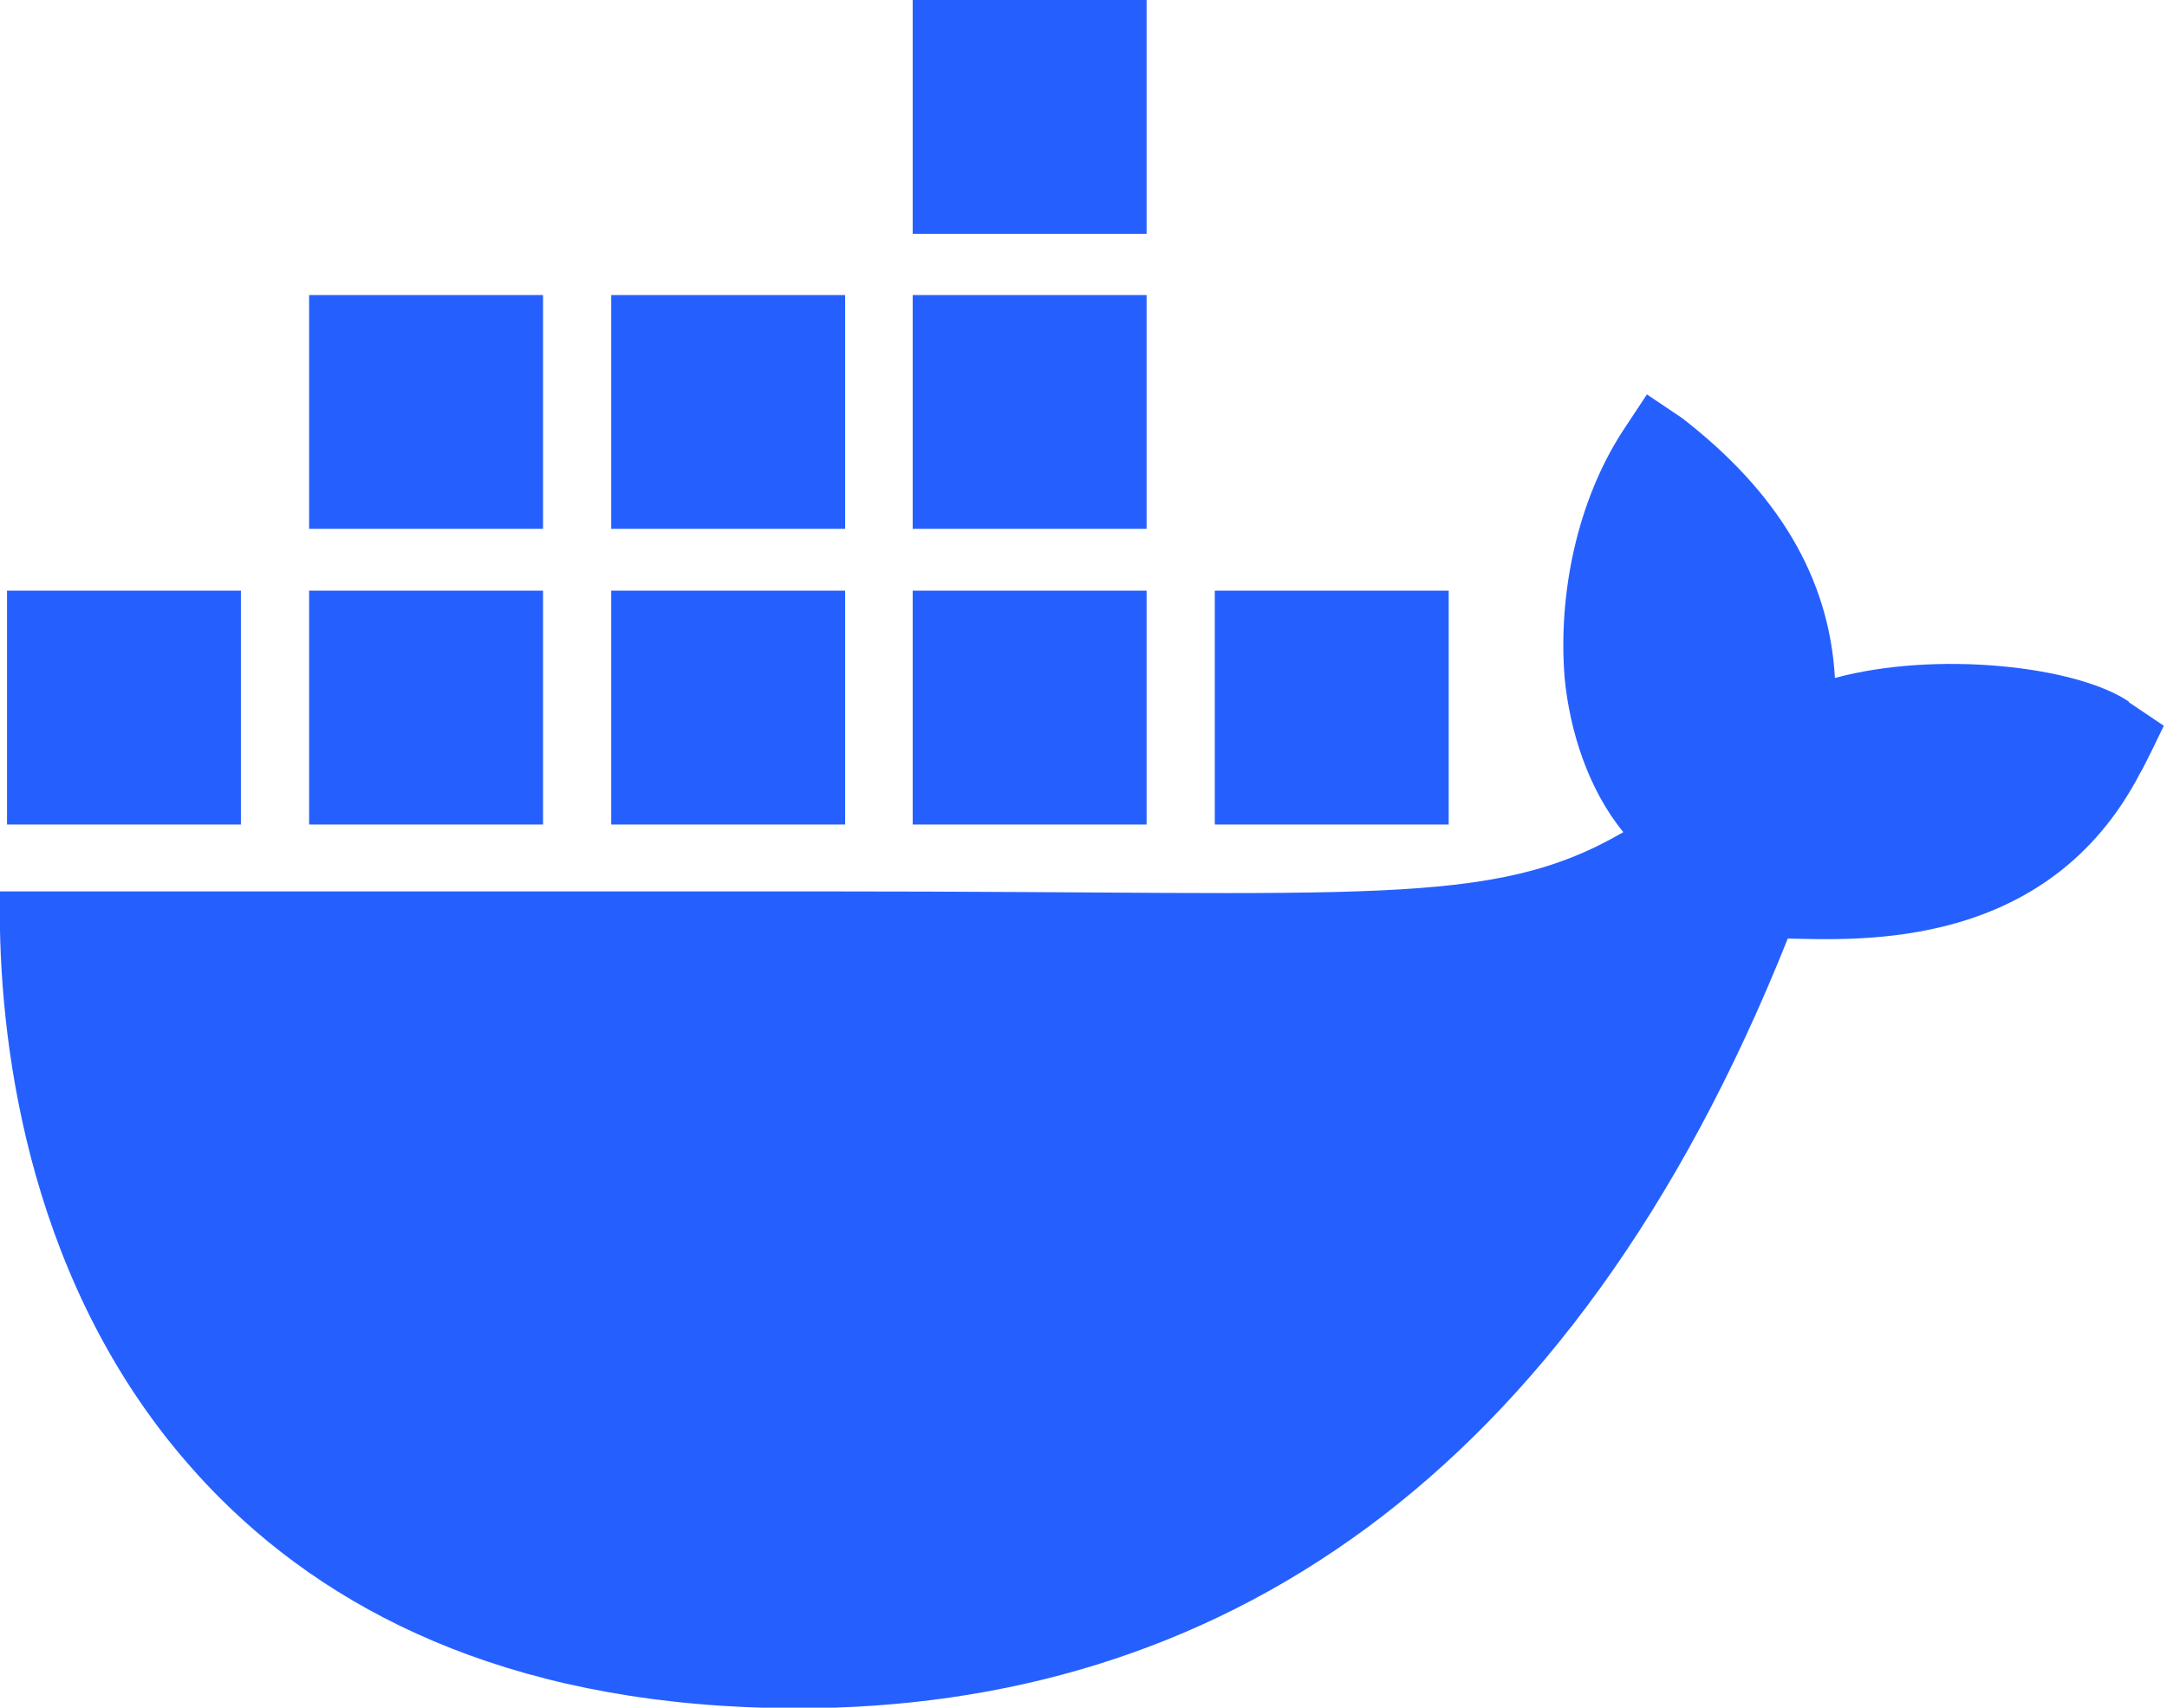
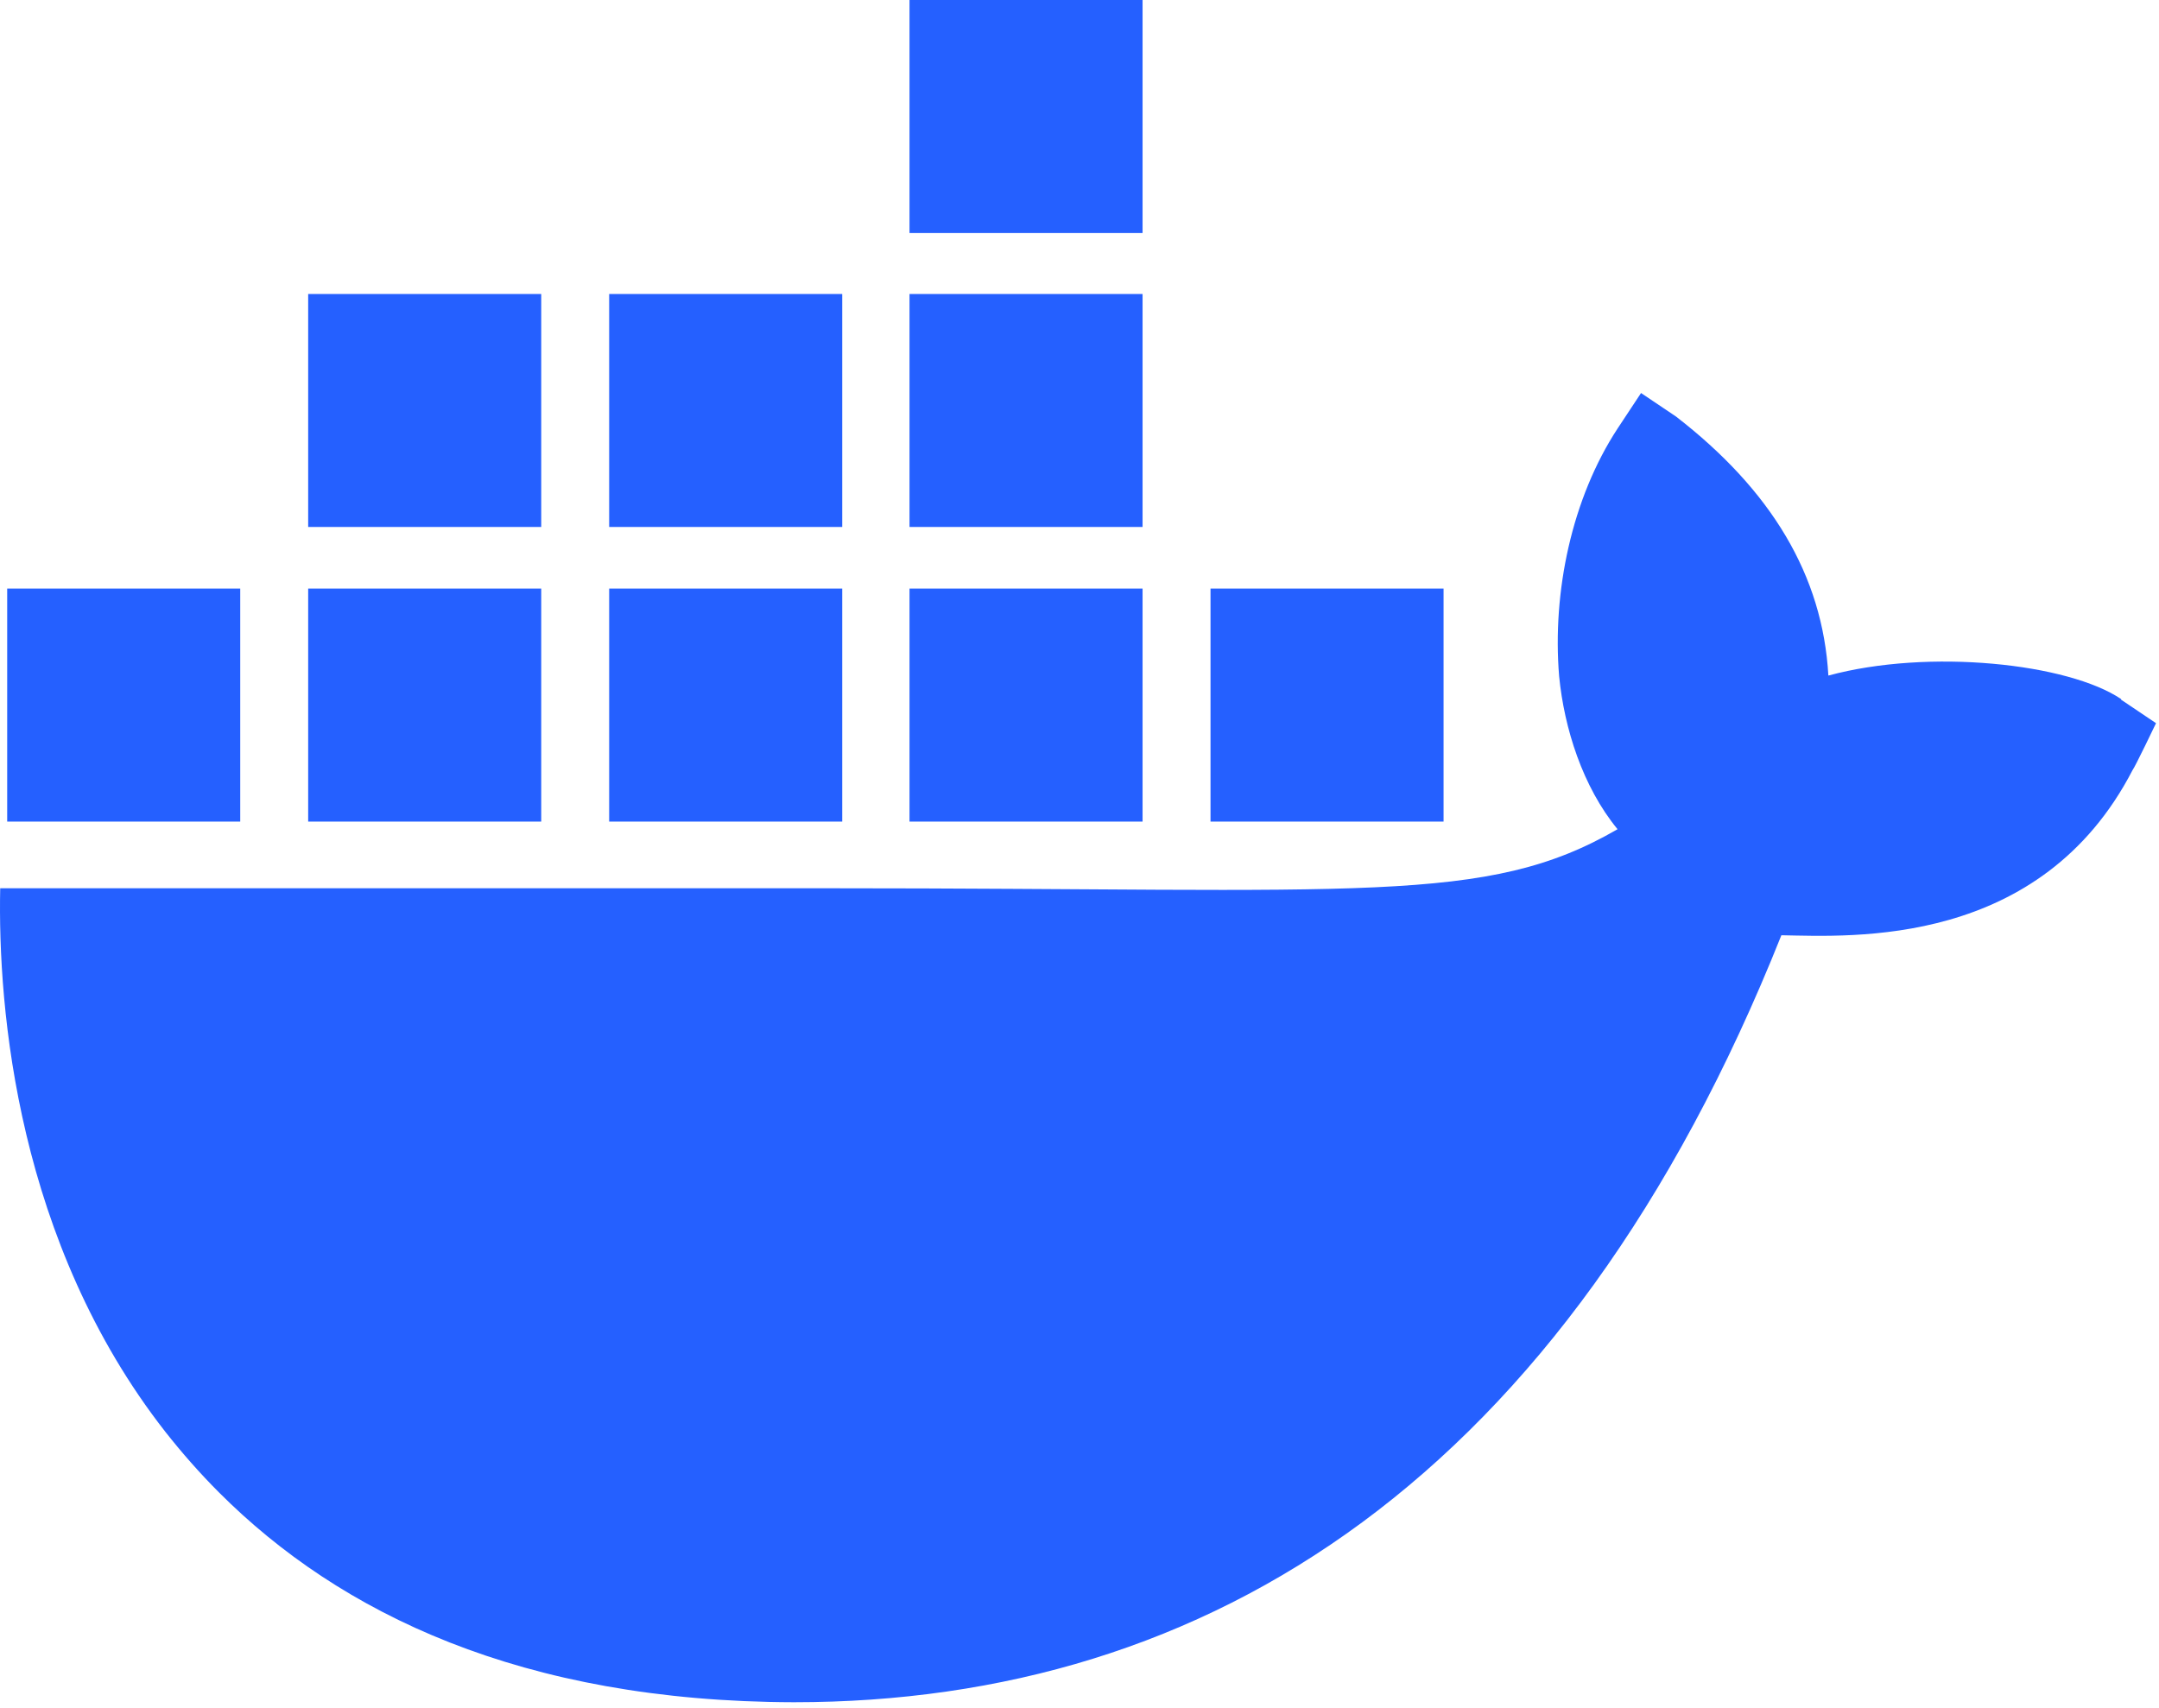
- <svg xmlns="http://www.w3.org/2000/svg" id="Layer_1" version="1.1" viewBox="0 0 340 268">
-   <defs>
-     <style>
-       .st0 {
-         fill: none;
-       }
- 
-       .st1 {
-         fill: #2560ff;
-       }
- 
-       .st2 {
-         clip-path: url(#clippath);
-       }
-     </style>
-     <clipPath id="clippath">
-       <rect class="st0" width="339.5" height="268" />
-     </clipPath>
-   </defs>
-   <g class="st2">
-     <path class="st1" d="M334,110.1c-8.3-5.6-30.2-8-46.1-3.7-.9-15.8-9-29.2-24-40.8l-5.5-3.7-3.7,5.6c-7.2,11-10.3,25.7-9.2,39,.8,8.2,3.7,17.4,9.2,24.1-20.7,12-39.8,9.3-124.3,9.3H0c-.4,19.1,2.7,55.8,26,85.6,2.6,3.3,5.4,6.5,8.5,9.6,19,19,47.6,32.9,90.5,33,65.4,0,121.4-35.3,155.5-120.8,11.2.2,40.8,2,55.3-26,.4-.5,3.7-7.4,3.7-7.4l-5.5-3.7h0ZM85.2,92.7h-36.7v36.7h36.7v-36.7ZM132.6,92.7h-36.7v36.7h36.7v-36.7ZM179.9,92.7h-36.7v36.7h36.7v-36.7ZM227.3,92.7h-36.7v36.7h36.7v-36.7ZM37.8,92.7H1.1v36.7h36.7v-36.7ZM85.2,46.3h-36.7v36.7h36.7v-36.7ZM132.6,46.3h-36.7v36.7h36.7v-36.7ZM179.9,46.3h-36.7v36.7h36.7v-36.7ZM179.9,0h-36.7v36.7h36.7V0Z" />
-   </g>
+ <svg xmlns="http://www.w3.org/2000/svg" width="340" height="269" viewBox="0 0 340 269" fill="none">
+   <path d="M334.032 110.1C325.732 104.5 303.832 102.1 287.932 106.4C287.032 90.6 278.932 77.2 263.932 65.6L258.432 61.9L254.732 67.5C247.532 78.5 244.432 93.2 245.532 106.5C246.332 114.7 249.232 123.9 254.732 130.6C234.032 142.6 214.932 139.9 130.432 139.9H0.032C-0.368 159 2.732 195.7 26.032 225.5C28.632 228.8 31.432 232 34.532 235.1C53.532 254.1 82.132 268 125.032 268.1C190.432 268.1 246.432 232.8 280.532 147.3C291.732 147.5 321.332 149.3 335.832 121.3C336.232 120.8 339.532 113.9 339.532 113.9L334.032 110.2V110.1ZM85.232 92.7H48.532V129.4H85.232V92.7ZM132.632 92.7H95.932V129.4H132.632V92.7ZM179.932 92.7H143.232V129.4H179.932V92.7ZM227.332 92.7H190.632V129.4H227.332V92.7ZM37.832 92.7H1.132V129.4H37.832V92.7ZM85.232 46.3H48.532V83H85.232V46.3ZM132.632 46.3H95.932V83H132.632V46.3ZM179.932 46.3H143.232V83H179.932V46.3ZM179.932 0H143.232V36.7H179.932V0Z" fill="#2560FF" />
</svg>
